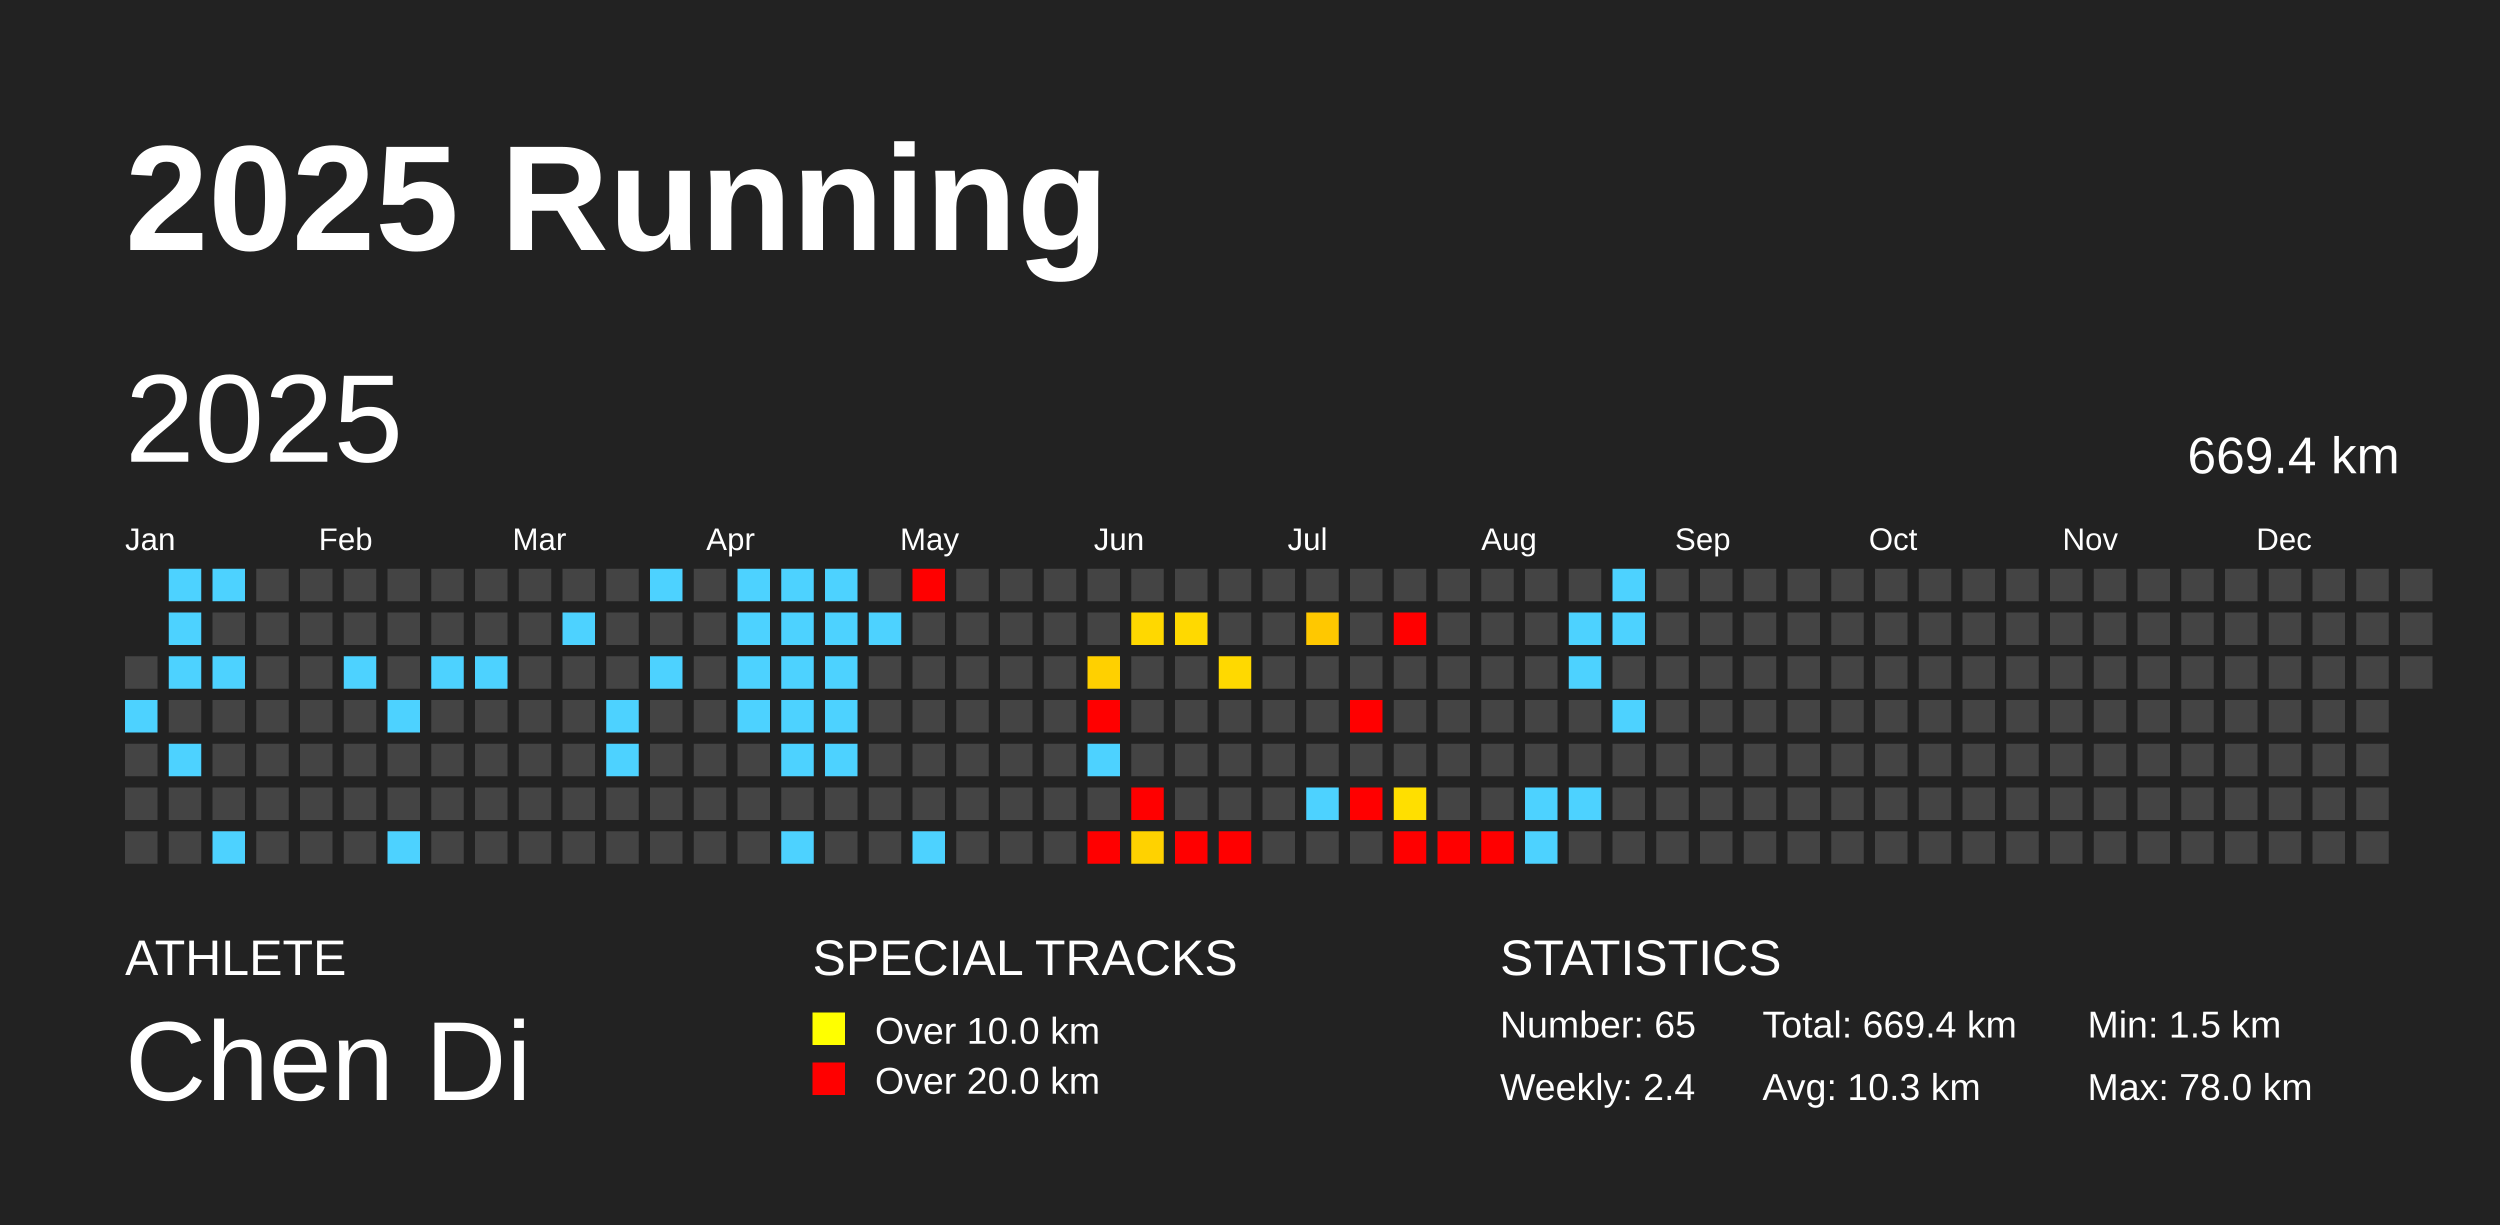
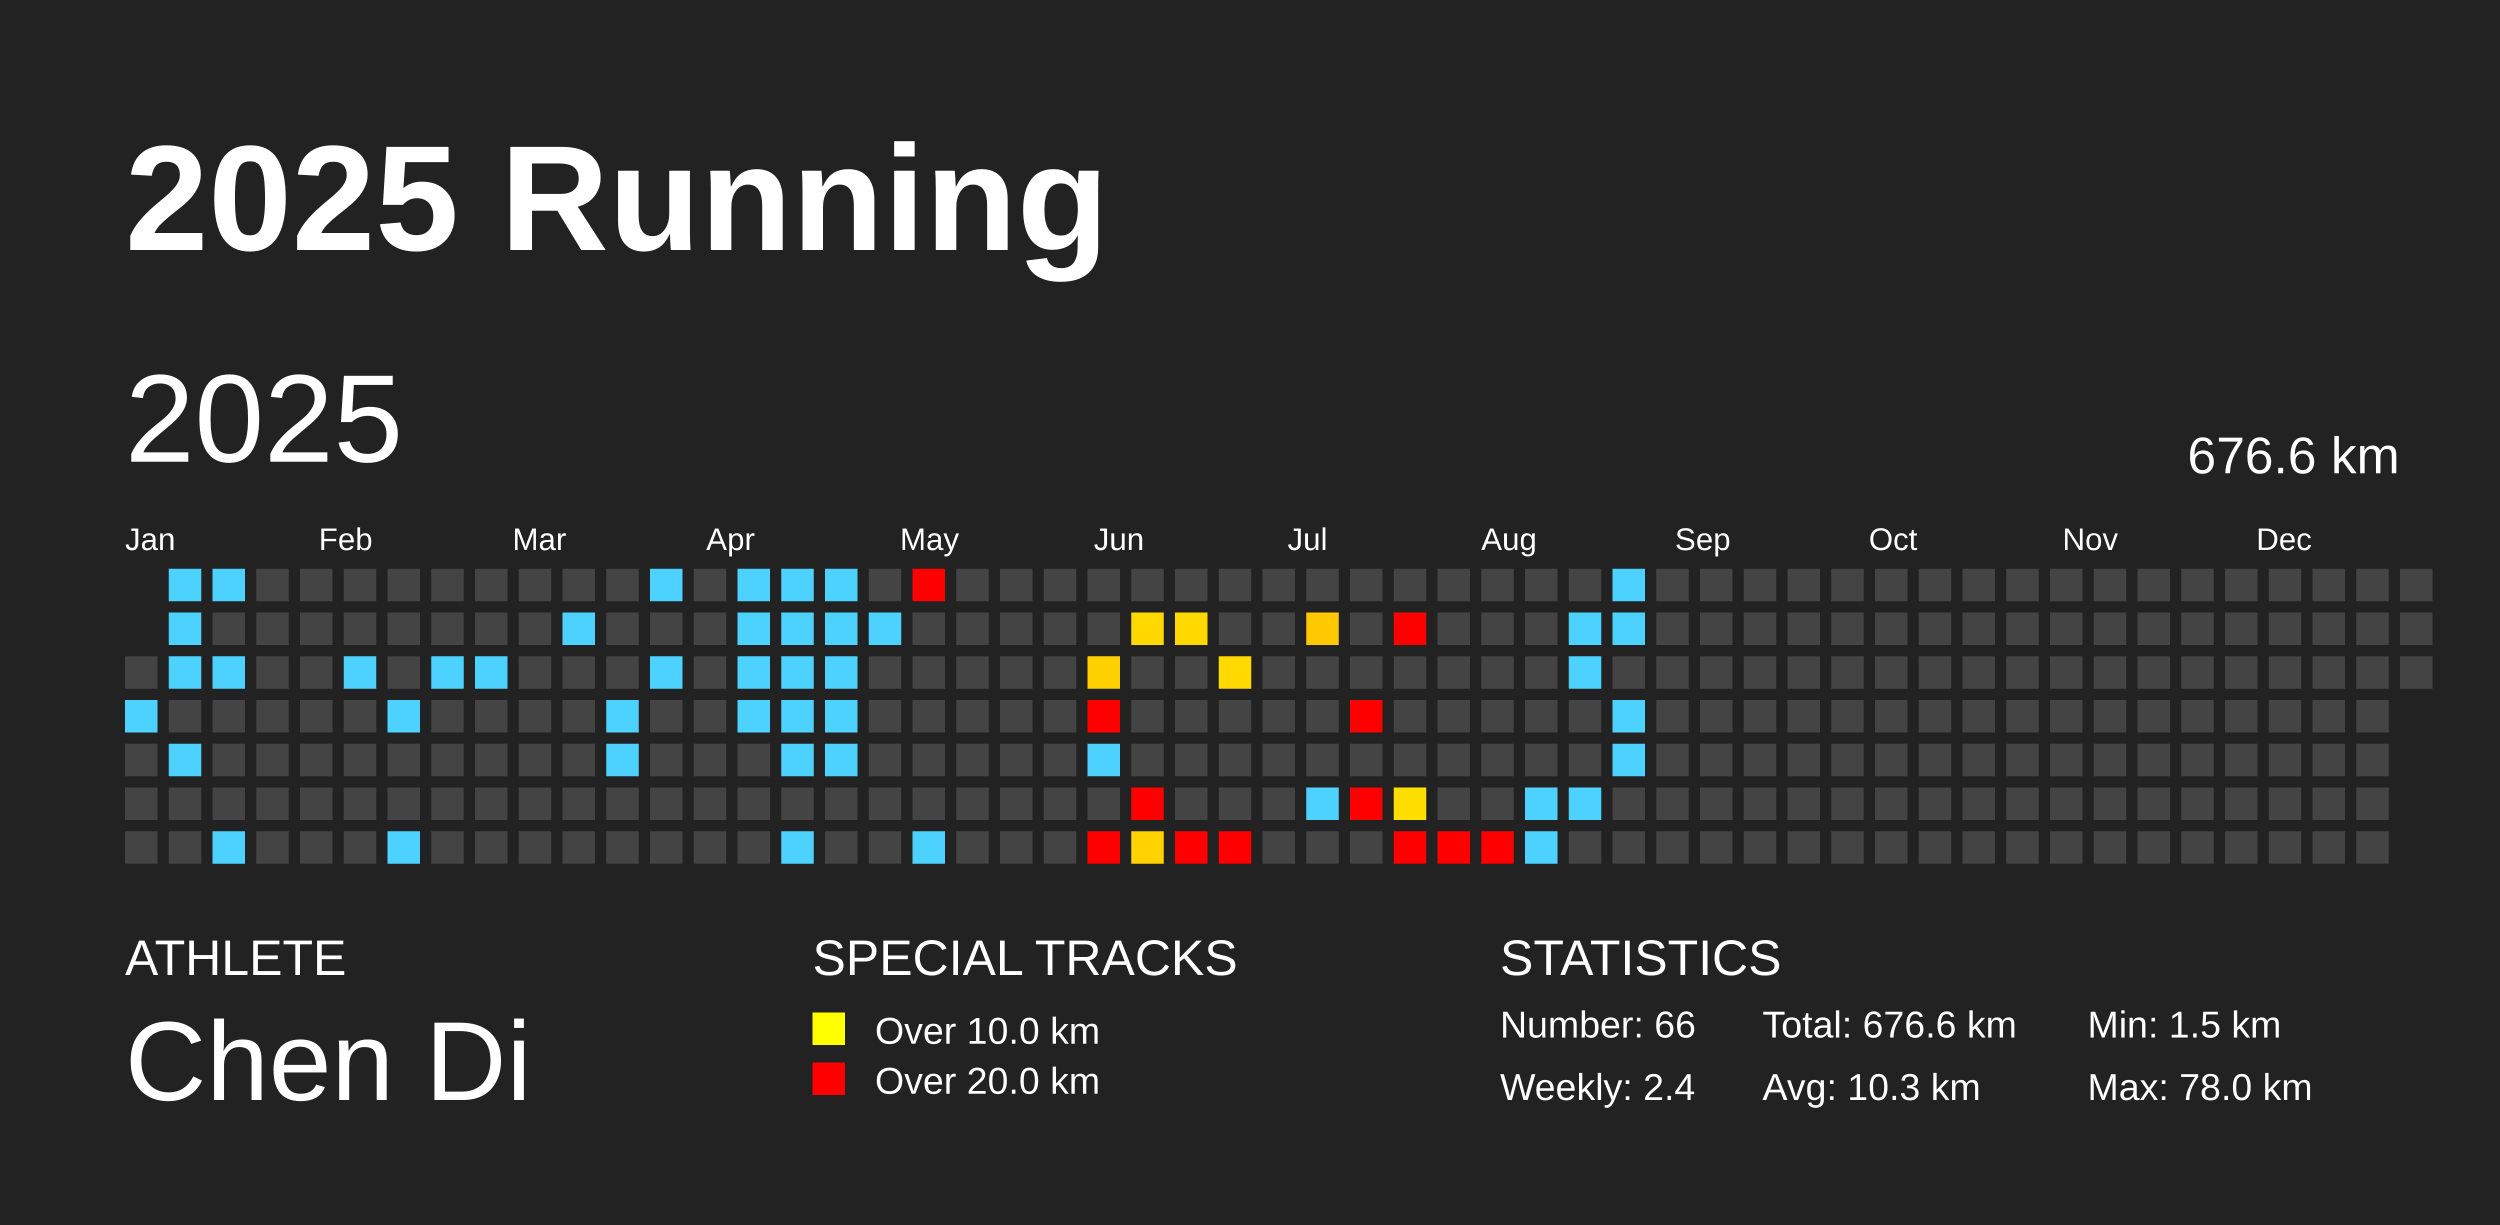
<svg xmlns="http://www.w3.org/2000/svg" baseProfile="full" height="98mm" version="1.1" viewBox="0,0,200,98" width="200mm">
  <defs />
  <rect fill="#222222" height="98" width="200" x="0" y="0" />
  <text fill="#FFFFFF" style="font-size:12px; font-family:Arial; font-weight:bold;" x="10" y="20">2025 Running</text>
  <text fill="#FFFFFF" style="font-size:4px; font-family:Arial" x="10" y="78">ATHLETE</text>
  <text fill="#FFFFFF" style="font-size:9px; font-family:Arial" x="10" y="88">Chen Di</text>
  <text fill="#FFFFFF" style="font-size:4px; font-family:Arial" x="65" y="78">SPECIAL TRACKS</text>
  <rect fill="yellow" height="2.6" width="2.6" x="65" y="81" />
  <text fill="#FFFFFF" style="font-size:3px; font-family:Arial" x="70" y="83.5">Over 10.0 km</text>
  <rect fill="red" height="2.6" width="2.6" x="65" y="85" />
  <text fill="#FFFFFF" style="font-size:3px; font-family:Arial" x="70" y="87.5">Over 20.0 km</text>
  <text fill="#FFFFFF" style="font-size:4px; font-family:Arial" x="120" y="78">STATISTICS</text>
-   <text fill="#FFFFFF" style="font-size:3px; font-family:Arial" x="120" y="83">Number: 65</text>
+   <text fill="#FFFFFF" style="font-size:3px; font-family:Arial" x="120" y="83">Number: 66</text>
  <text fill="#FFFFFF" style="font-size:3px; font-family:Arial" x="120" y="88">Weekly: 2.4</text>
-   <text fill="#FFFFFF" style="font-size:3px; font-family:Arial" x="141" y="83">Total: 669.4 km</text>
+   <text fill="#FFFFFF" style="font-size:3px; font-family:Arial" x="141" y="83">Total: 676.6 km</text>
  <text fill="#FFFFFF" style="font-size:3px; font-family:Arial" x="141" y="88">Avg: 10.3 km</text>
  <text fill="#FFFFFF" style="font-size:3px; font-family:Arial" x="167" y="83">Min: 1.5 km</text>
  <text fill="#FFFFFF" style="font-size:3px; font-family:Arial" x="167" y="88">Max: 78.0 km</text>
  <text dominant-baseline="hanging" fill="#FFFFFF" style="font-size:10.0px; font-family:Arial;" x="10" y="30">2025</text>
-   <text dominant-baseline="hanging" fill="#FFFFFF" style="font-size:4.125px; font-family:Arial;" x="175" y="35">669.4 km</text>
+   <text dominant-baseline="hanging" fill="#FFFFFF" style="font-size:4.125px; font-family:Arial;" x="175" y="35">676.6 km</text>
  <text fill="#FFFFFF" style="font-size:2.5px; font-family:Arial" x="10.0" y="44">Jan</text>
  <text fill="#FFFFFF" style="font-size:2.5px; font-family:Arial" x="25.5" y="44">Feb</text>
  <text fill="#FFFFFF" style="font-size:2.5px; font-family:Arial" x="41.0" y="44">Mar</text>
  <text fill="#FFFFFF" style="font-size:2.5px; font-family:Arial" x="56.5" y="44">Apr</text>
  <text fill="#FFFFFF" style="font-size:2.5px; font-family:Arial" x="72.0" y="44">May</text>
  <text fill="#FFFFFF" style="font-size:2.5px; font-family:Arial" x="87.5" y="44">Jun</text>
  <text fill="#FFFFFF" style="font-size:2.5px; font-family:Arial" x="103.0" y="44">Jul</text>
  <text fill="#FFFFFF" style="font-size:2.5px; font-family:Arial" x="118.5" y="44">Aug</text>
  <text fill="#FFFFFF" style="font-size:2.5px; font-family:Arial" x="134.0" y="44">Sep</text>
  <text fill="#FFFFFF" style="font-size:2.5px; font-family:Arial" x="149.5" y="44">Oct</text>
  <text fill="#FFFFFF" style="font-size:2.5px; font-family:Arial" x="165.0" y="44">Nov</text>
  <text fill="#FFFFFF" style="font-size:2.5px; font-family:Arial" x="180.5" y="44">Dec</text>
  <rect fill="#444444" height="2.6" width="2.6" x="10.0" y="52.5" />
  <rect fill="#4dd2ff" height="2.6" width="2.6" x="10.0" y="56.0" />
  <rect fill="#444444" height="2.6" width="2.6" x="10.0" y="59.5" />
  <rect fill="#444444" height="2.6" width="2.6" x="10.0" y="63.0" />
  <rect fill="#444444" height="2.6" width="2.6" x="10.0" y="66.5" />
  <rect fill="#4dd2ff" height="2.6" width="2.6" x="13.5" y="45.5" />
  <rect fill="#4dd2ff" height="2.6" width="2.6" x="13.5" y="49.0" />
  <rect fill="#4dd2ff" height="2.6" width="2.6" x="13.5" y="52.5" />
  <rect fill="#444444" height="2.6" width="2.6" x="13.5" y="56.0" />
  <rect fill="#4dd2ff" height="2.6" width="2.6" x="13.5" y="59.5" />
  <rect fill="#444444" height="2.6" width="2.6" x="13.5" y="63.0" />
  <rect fill="#444444" height="2.6" width="2.6" x="13.5" y="66.5" />
  <rect fill="#4dd2ff" height="2.6" width="2.6" x="17.0" y="45.5" />
  <rect fill="#444444" height="2.6" width="2.6" x="17.0" y="49.0" />
  <rect fill="#4dd2ff" height="2.6" width="2.6" x="17.0" y="52.5" />
  <rect fill="#444444" height="2.6" width="2.6" x="17.0" y="56.0" />
  <rect fill="#444444" height="2.6" width="2.6" x="17.0" y="59.5" />
  <rect fill="#444444" height="2.6" width="2.6" x="17.0" y="63.0" />
  <rect fill="#4dd2ff" height="2.6" width="2.6" x="17.0" y="66.5" />
  <rect fill="#444444" height="2.6" width="2.6" x="20.5" y="45.5" />
  <rect fill="#444444" height="2.6" width="2.6" x="20.5" y="49.0" />
  <rect fill="#444444" height="2.6" width="2.6" x="20.5" y="52.5" />
  <rect fill="#444444" height="2.6" width="2.6" x="20.5" y="56.0" />
  <rect fill="#444444" height="2.6" width="2.6" x="20.5" y="59.5" />
  <rect fill="#444444" height="2.6" width="2.6" x="20.5" y="63.0" />
  <rect fill="#444444" height="2.6" width="2.6" x="20.5" y="66.5" />
  <rect fill="#444444" height="2.6" width="2.6" x="24.0" y="45.5" />
  <rect fill="#444444" height="2.6" width="2.6" x="24.0" y="49.0" />
  <rect fill="#444444" height="2.6" width="2.6" x="24.0" y="52.5" />
  <rect fill="#444444" height="2.6" width="2.6" x="24.0" y="56.0" />
  <rect fill="#444444" height="2.6" width="2.6" x="24.0" y="59.5" />
  <rect fill="#444444" height="2.6" width="2.6" x="24.0" y="63.0" />
  <rect fill="#444444" height="2.6" width="2.6" x="24.0" y="66.5" />
  <rect fill="#444444" height="2.6" width="2.6" x="27.5" y="45.5" />
  <rect fill="#444444" height="2.6" width="2.6" x="27.5" y="49.0" />
  <rect fill="#4dd2ff" height="2.6" width="2.6" x="27.5" y="52.5" />
  <rect fill="#444444" height="2.6" width="2.6" x="27.5" y="56.0" />
  <rect fill="#444444" height="2.6" width="2.6" x="27.5" y="59.5" />
  <rect fill="#444444" height="2.6" width="2.6" x="27.5" y="63.0" />
  <rect fill="#444444" height="2.6" width="2.6" x="27.5" y="66.5" />
  <rect fill="#444444" height="2.6" width="2.6" x="31.0" y="45.5" />
  <rect fill="#444444" height="2.6" width="2.6" x="31.0" y="49.0" />
  <rect fill="#444444" height="2.6" width="2.6" x="31.0" y="52.5" />
  <rect fill="#4dd2ff" height="2.6" width="2.6" x="31.0" y="56.0" />
  <rect fill="#444444" height="2.6" width="2.6" x="31.0" y="59.5" />
  <rect fill="#444444" height="2.6" width="2.6" x="31.0" y="63.0" />
  <rect fill="#4dd2ff" height="2.6" width="2.6" x="31.0" y="66.5" />
  <rect fill="#444444" height="2.6" width="2.6" x="34.5" y="45.5" />
  <rect fill="#444444" height="2.6" width="2.6" x="34.5" y="49.0" />
  <rect fill="#4dd2ff" height="2.6" width="2.6" x="34.5" y="52.5" />
  <rect fill="#444444" height="2.6" width="2.6" x="34.5" y="56.0" />
  <rect fill="#444444" height="2.6" width="2.6" x="34.5" y="59.5" />
  <rect fill="#444444" height="2.6" width="2.6" x="34.5" y="63.0" />
  <rect fill="#444444" height="2.6" width="2.6" x="34.5" y="66.5" />
  <rect fill="#444444" height="2.6" width="2.6" x="38.0" y="45.5" />
  <rect fill="#444444" height="2.6" width="2.6" x="38.0" y="49.0" />
  <rect fill="#4dd2ff" height="2.6" width="2.6" x="38.0" y="52.5" />
  <rect fill="#444444" height="2.6" width="2.6" x="38.0" y="56.0" />
  <rect fill="#444444" height="2.6" width="2.6" x="38.0" y="59.5" />
  <rect fill="#444444" height="2.6" width="2.6" x="38.0" y="63.0" />
  <rect fill="#444444" height="2.6" width="2.6" x="38.0" y="66.5" />
  <rect fill="#444444" height="2.6" width="2.6" x="41.5" y="45.5" />
  <rect fill="#444444" height="2.6" width="2.6" x="41.5" y="49.0" />
  <rect fill="#444444" height="2.6" width="2.6" x="41.5" y="52.5" />
  <rect fill="#444444" height="2.6" width="2.6" x="41.5" y="56.0" />
  <rect fill="#444444" height="2.6" width="2.6" x="41.5" y="59.5" />
  <rect fill="#444444" height="2.6" width="2.6" x="41.5" y="63.0" />
  <rect fill="#444444" height="2.6" width="2.6" x="41.5" y="66.5" />
  <rect fill="#444444" height="2.6" width="2.6" x="45.0" y="45.5" />
  <rect fill="#4dd2ff" height="2.6" width="2.6" x="45.0" y="49.0" />
  <rect fill="#444444" height="2.6" width="2.6" x="45.0" y="52.5" />
  <rect fill="#444444" height="2.6" width="2.6" x="45.0" y="56.0" />
  <rect fill="#444444" height="2.6" width="2.6" x="45.0" y="59.5" />
  <rect fill="#444444" height="2.6" width="2.6" x="45.0" y="63.0" />
  <rect fill="#444444" height="2.6" width="2.6" x="45.0" y="66.5" />
  <rect fill="#444444" height="2.6" width="2.6" x="48.5" y="45.5" />
  <rect fill="#444444" height="2.6" width="2.6" x="48.5" y="49.0" />
  <rect fill="#444444" height="2.6" width="2.6" x="48.5" y="52.5" />
  <rect fill="#4dd2ff" height="2.6" width="2.6" x="48.5" y="56.0" />
  <rect fill="#4dd2ff" height="2.6" width="2.6" x="48.5" y="59.5" />
  <rect fill="#444444" height="2.6" width="2.6" x="48.5" y="63.0" />
  <rect fill="#444444" height="2.6" width="2.6" x="48.5" y="66.5" />
  <rect fill="#4dd2ff" height="2.6" width="2.6" x="52.0" y="45.5" />
  <rect fill="#444444" height="2.6" width="2.6" x="52.0" y="49.0" />
  <rect fill="#4dd2ff" height="2.6" width="2.6" x="52.0" y="52.5" />
  <rect fill="#444444" height="2.6" width="2.6" x="52.0" y="56.0" />
  <rect fill="#444444" height="2.6" width="2.6" x="52.0" y="59.5" />
  <rect fill="#444444" height="2.6" width="2.6" x="52.0" y="63.0" />
  <rect fill="#444444" height="2.6" width="2.6" x="52.0" y="66.5" />
  <rect fill="#444444" height="2.6" width="2.6" x="55.5" y="45.5" />
  <rect fill="#444444" height="2.6" width="2.6" x="55.5" y="49.0" />
  <rect fill="#444444" height="2.6" width="2.6" x="55.5" y="52.5" />
  <rect fill="#444444" height="2.6" width="2.6" x="55.5" y="56.0" />
  <rect fill="#444444" height="2.6" width="2.6" x="55.5" y="59.5" />
  <rect fill="#444444" height="2.6" width="2.6" x="55.5" y="63.0" />
  <rect fill="#444444" height="2.6" width="2.6" x="55.5" y="66.5" />
  <rect fill="#4dd2ff" height="2.6" width="2.6" x="59.0" y="45.5" />
  <rect fill="#4dd2ff" height="2.6" width="2.6" x="59.0" y="49.0" />
  <rect fill="#4dd2ff" height="2.6" width="2.6" x="59.0" y="52.5" />
  <rect fill="#4dd2ff" height="2.6" width="2.6" x="59.0" y="56.0" />
  <rect fill="#444444" height="2.6" width="2.6" x="59.0" y="59.5" />
  <rect fill="#444444" height="2.6" width="2.6" x="59.0" y="63.0" />
  <rect fill="#444444" height="2.6" width="2.6" x="59.0" y="66.5" />
  <rect fill="#4dd2ff" height="2.6" width="2.6" x="62.5" y="45.5" />
  <rect fill="#4dd2ff" height="2.6" width="2.6" x="62.5" y="49.0" />
  <rect fill="#4dd2ff" height="2.6" width="2.6" x="62.5" y="52.5" />
  <rect fill="#4dd2ff" height="2.6" width="2.6" x="62.5" y="56.0" />
  <rect fill="#4dd2ff" height="2.6" width="2.6" x="62.5" y="59.5" />
  <rect fill="#444444" height="2.6" width="2.6" x="62.5" y="63.0" />
  <rect fill="#4dd2ff" height="2.6" width="2.6" x="62.5" y="66.5" />
  <rect fill="#4dd2ff" height="2.6" width="2.6" x="66.0" y="45.5" />
  <rect fill="#4dd2ff" height="2.6" width="2.6" x="66.0" y="49.0" />
  <rect fill="#4dd2ff" height="2.6" width="2.6" x="66.0" y="52.5" />
  <rect fill="#4dd2ff" height="2.6" width="2.6" x="66.0" y="56.0" />
  <rect fill="#4dd2ff" height="2.6" width="2.6" x="66.0" y="59.5" />
  <rect fill="#444444" height="2.6" width="2.6" x="66.0" y="63.0" />
  <rect fill="#444444" height="2.6" width="2.6" x="66.0" y="66.5" />
  <rect fill="#444444" height="2.6" width="2.6" x="69.5" y="45.5" />
  <rect fill="#4dd2ff" height="2.6" width="2.6" x="69.5" y="49.0" />
  <rect fill="#444444" height="2.6" width="2.6" x="69.5" y="52.5" />
  <rect fill="#444444" height="2.6" width="2.6" x="69.5" y="56.0" />
  <rect fill="#444444" height="2.6" width="2.6" x="69.5" y="59.5" />
  <rect fill="#444444" height="2.6" width="2.6" x="69.5" y="63.0" />
  <rect fill="#444444" height="2.6" width="2.6" x="69.5" y="66.5" />
  <rect fill="red" height="2.6" width="2.6" x="73.0" y="45.5" />
  <rect fill="#444444" height="2.6" width="2.6" x="73.0" y="49.0" />
  <rect fill="#444444" height="2.6" width="2.6" x="73.0" y="52.5" />
  <rect fill="#444444" height="2.6" width="2.6" x="73.0" y="56.0" />
  <rect fill="#444444" height="2.6" width="2.6" x="73.0" y="59.5" />
  <rect fill="#444444" height="2.6" width="2.6" x="73.0" y="63.0" />
  <rect fill="#4dd2ff" height="2.6" width="2.6" x="73.0" y="66.5" />
  <rect fill="#444444" height="2.6" width="2.6" x="76.5" y="45.5" />
  <rect fill="#444444" height="2.6" width="2.6" x="76.5" y="49.0" />
  <rect fill="#444444" height="2.6" width="2.6" x="76.5" y="52.5" />
  <rect fill="#444444" height="2.6" width="2.6" x="76.5" y="56.0" />
  <rect fill="#444444" height="2.6" width="2.6" x="76.5" y="59.5" />
  <rect fill="#444444" height="2.6" width="2.6" x="76.5" y="63.0" />
  <rect fill="#444444" height="2.6" width="2.6" x="76.5" y="66.5" />
  <rect fill="#444444" height="2.6" width="2.6" x="80.0" y="45.5" />
  <rect fill="#444444" height="2.6" width="2.6" x="80.0" y="49.0" />
  <rect fill="#444444" height="2.6" width="2.6" x="80.0" y="52.5" />
  <rect fill="#444444" height="2.6" width="2.6" x="80.0" y="56.0" />
  <rect fill="#444444" height="2.6" width="2.6" x="80.0" y="59.5" />
  <rect fill="#444444" height="2.6" width="2.6" x="80.0" y="63.0" />
  <rect fill="#444444" height="2.6" width="2.6" x="80.0" y="66.5" />
  <rect fill="#444444" height="2.6" width="2.6" x="83.5" y="45.5" />
  <rect fill="#444444" height="2.6" width="2.6" x="83.5" y="49.0" />
  <rect fill="#444444" height="2.6" width="2.6" x="83.5" y="52.5" />
  <rect fill="#444444" height="2.6" width="2.6" x="83.5" y="56.0" />
  <rect fill="#444444" height="2.6" width="2.6" x="83.5" y="59.5" />
  <rect fill="#444444" height="2.6" width="2.6" x="83.5" y="63.0" />
  <rect fill="#444444" height="2.6" width="2.6" x="83.5" y="66.5" />
  <rect fill="#444444" height="2.6" width="2.6" x="87.0" y="45.5" />
  <rect fill="#444444" height="2.6" width="2.6" x="87.0" y="49.0" />
  <rect fill="#ffd000" height="2.6" width="2.6" x="87.0" y="52.5" />
  <rect fill="red" height="2.6" width="2.6" x="87.0" y="56.0" />
  <rect fill="#4dd2ff" height="2.6" width="2.6" x="87.0" y="59.5" />
  <rect fill="#444444" height="2.6" width="2.6" x="87.0" y="63.0" />
  <rect fill="red" height="2.6" width="2.6" x="87.0" y="66.5" />
  <rect fill="#444444" height="2.6" width="2.6" x="90.5" y="45.5" />
  <rect fill="#ffd800" height="2.6" width="2.6" x="90.5" y="49.0" />
  <rect fill="#444444" height="2.6" width="2.6" x="90.5" y="52.5" />
  <rect fill="#444444" height="2.6" width="2.6" x="90.5" y="56.0" />
  <rect fill="#444444" height="2.6" width="2.6" x="90.5" y="59.5" />
  <rect fill="red" height="2.6" width="2.6" x="90.5" y="63.0" />
  <rect fill="#ffd200" height="2.6" width="2.6" x="90.5" y="66.5" />
  <rect fill="#444444" height="2.6" width="2.6" x="94.0" y="45.5" />
  <rect fill="#ffd900" height="2.6" width="2.6" x="94.0" y="49.0" />
  <rect fill="#444444" height="2.6" width="2.6" x="94.0" y="52.5" />
  <rect fill="#444444" height="2.6" width="2.6" x="94.0" y="56.0" />
  <rect fill="#444444" height="2.6" width="2.6" x="94.0" y="59.5" />
  <rect fill="#444444" height="2.6" width="2.6" x="94.0" y="63.0" />
  <rect fill="red" height="2.6" width="2.6" x="94.0" y="66.5" />
  <rect fill="#444444" height="2.6" width="2.6" x="97.5" y="45.5" />
  <rect fill="#444444" height="2.6" width="2.6" x="97.5" y="49.0" />
  <rect fill="#ffd900" height="2.6" width="2.6" x="97.5" y="52.5" />
  <rect fill="#444444" height="2.6" width="2.6" x="97.5" y="56.0" />
  <rect fill="#444444" height="2.6" width="2.6" x="97.5" y="59.5" />
  <rect fill="#444444" height="2.6" width="2.6" x="97.5" y="63.0" />
  <rect fill="red" height="2.6" width="2.6" x="97.5" y="66.5" />
  <rect fill="#444444" height="2.6" width="2.6" x="101.0" y="45.5" />
  <rect fill="#444444" height="2.6" width="2.6" x="101.0" y="49.0" />
  <rect fill="#444444" height="2.6" width="2.6" x="101.0" y="52.5" />
  <rect fill="#444444" height="2.6" width="2.6" x="101.0" y="56.0" />
  <rect fill="#444444" height="2.6" width="2.6" x="101.0" y="59.5" />
  <rect fill="#444444" height="2.6" width="2.6" x="101.0" y="63.0" />
  <rect fill="#444444" height="2.6" width="2.6" x="101.0" y="66.5" />
  <rect fill="#444444" height="2.6" width="2.6" x="104.5" y="45.5" />
  <rect fill="#ffc800" height="2.6" width="2.6" x="104.5" y="49.0" />
  <rect fill="#444444" height="2.6" width="2.6" x="104.5" y="52.5" />
  <rect fill="#444444" height="2.6" width="2.6" x="104.5" y="56.0" />
  <rect fill="#444444" height="2.6" width="2.6" x="104.5" y="59.5" />
  <rect fill="#4dd2ff" height="2.6" width="2.6" x="104.5" y="63.0" />
  <rect fill="#444444" height="2.6" width="2.6" x="104.5" y="66.5" />
  <rect fill="#444444" height="2.6" width="2.6" x="108.0" y="45.5" />
  <rect fill="#444444" height="2.6" width="2.6" x="108.0" y="49.0" />
  <rect fill="#444444" height="2.6" width="2.6" x="108.0" y="52.5" />
  <rect fill="red" height="2.6" width="2.6" x="108.0" y="56.0" />
  <rect fill="#444444" height="2.6" width="2.6" x="108.0" y="59.5" />
  <rect fill="red" height="2.6" width="2.6" x="108.0" y="63.0" />
  <rect fill="#444444" height="2.6" width="2.6" x="108.0" y="66.5" />
  <rect fill="#444444" height="2.6" width="2.6" x="111.5" y="45.5" />
  <rect fill="red" height="2.6" width="2.6" x="111.5" y="49.0" />
  <rect fill="#444444" height="2.6" width="2.6" x="111.5" y="52.5" />
  <rect fill="#444444" height="2.6" width="2.6" x="111.5" y="56.0" />
  <rect fill="#444444" height="2.6" width="2.6" x="111.5" y="59.5" />
  <rect fill="#ffdf00" height="2.6" width="2.6" x="111.5" y="63.0" />
  <rect fill="red" height="2.6" width="2.6" x="111.5" y="66.5" />
  <rect fill="#444444" height="2.6" width="2.6" x="115.0" y="45.5" />
  <rect fill="#444444" height="2.6" width="2.6" x="115.0" y="49.0" />
  <rect fill="#444444" height="2.6" width="2.6" x="115.0" y="52.5" />
  <rect fill="#444444" height="2.6" width="2.6" x="115.0" y="56.0" />
  <rect fill="#444444" height="2.6" width="2.6" x="115.0" y="59.5" />
  <rect fill="#444444" height="2.6" width="2.6" x="115.0" y="63.0" />
  <rect fill="red" height="2.6" width="2.6" x="115.0" y="66.5" />
  <rect fill="#444444" height="2.6" width="2.6" x="118.5" y="45.5" />
  <rect fill="#444444" height="2.6" width="2.6" x="118.5" y="49.0" />
  <rect fill="#444444" height="2.6" width="2.6" x="118.5" y="52.5" />
  <rect fill="#444444" height="2.6" width="2.6" x="118.5" y="56.0" />
  <rect fill="#444444" height="2.6" width="2.6" x="118.5" y="59.5" />
  <rect fill="#444444" height="2.6" width="2.6" x="118.5" y="63.0" />
  <rect fill="red" height="2.6" width="2.6" x="118.5" y="66.5" />
  <rect fill="#444444" height="2.6" width="2.6" x="122.0" y="45.5" />
  <rect fill="#444444" height="2.6" width="2.6" x="122.0" y="49.0" />
  <rect fill="#444444" height="2.6" width="2.6" x="122.0" y="52.5" />
  <rect fill="#444444" height="2.6" width="2.6" x="122.0" y="56.0" />
  <rect fill="#444444" height="2.6" width="2.6" x="122.0" y="59.5" />
  <rect fill="#4dd2ff" height="2.6" width="2.6" x="122.0" y="63.0" />
  <rect fill="#4dd2ff" height="2.6" width="2.6" x="122.0" y="66.5" />
  <rect fill="#444444" height="2.6" width="2.6" x="125.5" y="45.5" />
  <rect fill="#4dd2ff" height="2.6" width="2.6" x="125.5" y="49.0" />
  <rect fill="#4dd2ff" height="2.6" width="2.6" x="125.5" y="52.5" />
  <rect fill="#444444" height="2.6" width="2.6" x="125.5" y="56.0" />
  <rect fill="#444444" height="2.6" width="2.6" x="125.5" y="59.5" />
  <rect fill="#4dd2ff" height="2.6" width="2.6" x="125.5" y="63.0" />
  <rect fill="#444444" height="2.6" width="2.6" x="125.5" y="66.5" />
  <rect fill="#4dd2ff" height="2.6" width="2.6" x="129.0" y="45.5" />
  <rect fill="#4dd2ff" height="2.6" width="2.6" x="129.0" y="49.0" />
  <rect fill="#444444" height="2.6" width="2.6" x="129.0" y="52.5" />
  <rect fill="#4dd2ff" height="2.6" width="2.6" x="129.0" y="56.0" />
-   <rect fill="#444444" height="2.6" width="2.6" x="129.0" y="59.5" />
+   <rect fill="#4dd2ff" height="2.6" width="2.6" x="129.0" y="59.5" />
  <rect fill="#444444" height="2.6" width="2.6" x="129.0" y="63.0" />
  <rect fill="#444444" height="2.6" width="2.6" x="129.0" y="66.5" />
  <rect fill="#444444" height="2.6" width="2.6" x="132.5" y="45.5" />
  <rect fill="#444444" height="2.6" width="2.6" x="132.5" y="49.0" />
  <rect fill="#444444" height="2.6" width="2.6" x="132.5" y="52.5" />
  <rect fill="#444444" height="2.6" width="2.6" x="132.5" y="56.0" />
  <rect fill="#444444" height="2.6" width="2.6" x="132.5" y="59.5" />
  <rect fill="#444444" height="2.6" width="2.6" x="132.5" y="63.0" />
  <rect fill="#444444" height="2.6" width="2.6" x="132.5" y="66.5" />
  <rect fill="#444444" height="2.6" width="2.6" x="136.0" y="45.5" />
  <rect fill="#444444" height="2.6" width="2.6" x="136.0" y="49.0" />
  <rect fill="#444444" height="2.6" width="2.6" x="136.0" y="52.5" />
  <rect fill="#444444" height="2.6" width="2.6" x="136.0" y="56.0" />
  <rect fill="#444444" height="2.6" width="2.6" x="136.0" y="59.5" />
  <rect fill="#444444" height="2.6" width="2.6" x="136.0" y="63.0" />
  <rect fill="#444444" height="2.6" width="2.6" x="136.0" y="66.5" />
  <rect fill="#444444" height="2.6" width="2.6" x="139.5" y="45.5" />
  <rect fill="#444444" height="2.6" width="2.6" x="139.5" y="49.0" />
  <rect fill="#444444" height="2.6" width="2.6" x="139.5" y="52.5" />
  <rect fill="#444444" height="2.6" width="2.6" x="139.5" y="56.0" />
  <rect fill="#444444" height="2.6" width="2.6" x="139.5" y="59.5" />
  <rect fill="#444444" height="2.6" width="2.6" x="139.5" y="63.0" />
  <rect fill="#444444" height="2.6" width="2.6" x="139.5" y="66.5" />
  <rect fill="#444444" height="2.6" width="2.6" x="143.0" y="45.5" />
  <rect fill="#444444" height="2.6" width="2.6" x="143.0" y="49.0" />
  <rect fill="#444444" height="2.6" width="2.6" x="143.0" y="52.5" />
  <rect fill="#444444" height="2.6" width="2.6" x="143.0" y="56.0" />
  <rect fill="#444444" height="2.6" width="2.6" x="143.0" y="59.5" />
  <rect fill="#444444" height="2.6" width="2.6" x="143.0" y="63.0" />
  <rect fill="#444444" height="2.6" width="2.6" x="143.0" y="66.5" />
  <rect fill="#444444" height="2.6" width="2.6" x="146.5" y="45.5" />
  <rect fill="#444444" height="2.6" width="2.6" x="146.5" y="49.0" />
  <rect fill="#444444" height="2.6" width="2.6" x="146.5" y="52.5" />
  <rect fill="#444444" height="2.6" width="2.6" x="146.5" y="56.0" />
  <rect fill="#444444" height="2.6" width="2.6" x="146.5" y="59.5" />
  <rect fill="#444444" height="2.6" width="2.6" x="146.5" y="63.0" />
  <rect fill="#444444" height="2.6" width="2.6" x="146.5" y="66.5" />
  <rect fill="#444444" height="2.6" width="2.6" x="150.0" y="45.5" />
  <rect fill="#444444" height="2.6" width="2.6" x="150.0" y="49.0" />
  <rect fill="#444444" height="2.6" width="2.6" x="150.0" y="52.5" />
  <rect fill="#444444" height="2.6" width="2.6" x="150.0" y="56.0" />
  <rect fill="#444444" height="2.6" width="2.6" x="150.0" y="59.5" />
  <rect fill="#444444" height="2.6" width="2.6" x="150.0" y="63.0" />
  <rect fill="#444444" height="2.6" width="2.6" x="150.0" y="66.5" />
  <rect fill="#444444" height="2.6" width="2.6" x="153.5" y="45.5" />
  <rect fill="#444444" height="2.6" width="2.6" x="153.5" y="49.0" />
  <rect fill="#444444" height="2.6" width="2.6" x="153.5" y="52.5" />
  <rect fill="#444444" height="2.6" width="2.6" x="153.5" y="56.0" />
  <rect fill="#444444" height="2.6" width="2.6" x="153.5" y="59.5" />
  <rect fill="#444444" height="2.6" width="2.6" x="153.5" y="63.0" />
  <rect fill="#444444" height="2.6" width="2.6" x="153.5" y="66.5" />
  <rect fill="#444444" height="2.6" width="2.6" x="157.0" y="45.5" />
  <rect fill="#444444" height="2.6" width="2.6" x="157.0" y="49.0" />
  <rect fill="#444444" height="2.6" width="2.6" x="157.0" y="52.5" />
  <rect fill="#444444" height="2.6" width="2.6" x="157.0" y="56.0" />
  <rect fill="#444444" height="2.6" width="2.6" x="157.0" y="59.5" />
  <rect fill="#444444" height="2.6" width="2.6" x="157.0" y="63.0" />
  <rect fill="#444444" height="2.6" width="2.6" x="157.0" y="66.5" />
  <rect fill="#444444" height="2.6" width="2.6" x="160.5" y="45.5" />
  <rect fill="#444444" height="2.6" width="2.6" x="160.5" y="49.0" />
  <rect fill="#444444" height="2.6" width="2.6" x="160.5" y="52.5" />
  <rect fill="#444444" height="2.6" width="2.6" x="160.5" y="56.0" />
  <rect fill="#444444" height="2.6" width="2.6" x="160.5" y="59.5" />
  <rect fill="#444444" height="2.6" width="2.6" x="160.5" y="63.0" />
  <rect fill="#444444" height="2.6" width="2.6" x="160.5" y="66.5" />
  <rect fill="#444444" height="2.6" width="2.6" x="164.0" y="45.5" />
  <rect fill="#444444" height="2.6" width="2.6" x="164.0" y="49.0" />
  <rect fill="#444444" height="2.6" width="2.6" x="164.0" y="52.5" />
  <rect fill="#444444" height="2.6" width="2.6" x="164.0" y="56.0" />
  <rect fill="#444444" height="2.6" width="2.6" x="164.0" y="59.5" />
  <rect fill="#444444" height="2.6" width="2.6" x="164.0" y="63.0" />
  <rect fill="#444444" height="2.6" width="2.6" x="164.0" y="66.5" />
  <rect fill="#444444" height="2.6" width="2.6" x="167.5" y="45.5" />
  <rect fill="#444444" height="2.6" width="2.6" x="167.5" y="49.0" />
  <rect fill="#444444" height="2.6" width="2.6" x="167.5" y="52.5" />
  <rect fill="#444444" height="2.6" width="2.6" x="167.5" y="56.0" />
  <rect fill="#444444" height="2.6" width="2.6" x="167.5" y="59.5" />
  <rect fill="#444444" height="2.6" width="2.6" x="167.5" y="63.0" />
  <rect fill="#444444" height="2.6" width="2.6" x="167.5" y="66.5" />
  <rect fill="#444444" height="2.6" width="2.6" x="171.0" y="45.5" />
  <rect fill="#444444" height="2.6" width="2.6" x="171.0" y="49.0" />
  <rect fill="#444444" height="2.6" width="2.6" x="171.0" y="52.5" />
  <rect fill="#444444" height="2.6" width="2.6" x="171.0" y="56.0" />
  <rect fill="#444444" height="2.6" width="2.6" x="171.0" y="59.5" />
  <rect fill="#444444" height="2.6" width="2.6" x="171.0" y="63.0" />
  <rect fill="#444444" height="2.6" width="2.6" x="171.0" y="66.5" />
  <rect fill="#444444" height="2.6" width="2.6" x="174.5" y="45.5" />
  <rect fill="#444444" height="2.6" width="2.6" x="174.5" y="49.0" />
  <rect fill="#444444" height="2.6" width="2.6" x="174.5" y="52.5" />
  <rect fill="#444444" height="2.6" width="2.6" x="174.5" y="56.0" />
  <rect fill="#444444" height="2.6" width="2.6" x="174.5" y="59.5" />
  <rect fill="#444444" height="2.6" width="2.6" x="174.5" y="63.0" />
  <rect fill="#444444" height="2.6" width="2.6" x="174.5" y="66.5" />
  <rect fill="#444444" height="2.6" width="2.6" x="178.0" y="45.5" />
  <rect fill="#444444" height="2.6" width="2.6" x="178.0" y="49.0" />
  <rect fill="#444444" height="2.6" width="2.6" x="178.0" y="52.5" />
  <rect fill="#444444" height="2.6" width="2.6" x="178.0" y="56.0" />
  <rect fill="#444444" height="2.6" width="2.6" x="178.0" y="59.5" />
  <rect fill="#444444" height="2.6" width="2.6" x="178.0" y="63.0" />
  <rect fill="#444444" height="2.6" width="2.6" x="178.0" y="66.5" />
  <rect fill="#444444" height="2.6" width="2.6" x="181.5" y="45.5" />
  <rect fill="#444444" height="2.6" width="2.6" x="181.5" y="49.0" />
  <rect fill="#444444" height="2.6" width="2.6" x="181.5" y="52.5" />
  <rect fill="#444444" height="2.6" width="2.6" x="181.5" y="56.0" />
  <rect fill="#444444" height="2.6" width="2.6" x="181.5" y="59.5" />
  <rect fill="#444444" height="2.6" width="2.6" x="181.5" y="63.0" />
  <rect fill="#444444" height="2.6" width="2.6" x="181.5" y="66.5" />
  <rect fill="#444444" height="2.6" width="2.6" x="185.0" y="45.5" />
  <rect fill="#444444" height="2.6" width="2.6" x="185.0" y="49.0" />
  <rect fill="#444444" height="2.6" width="2.6" x="185.0" y="52.5" />
  <rect fill="#444444" height="2.6" width="2.6" x="185.0" y="56.0" />
  <rect fill="#444444" height="2.6" width="2.6" x="185.0" y="59.5" />
  <rect fill="#444444" height="2.6" width="2.6" x="185.0" y="63.0" />
  <rect fill="#444444" height="2.6" width="2.6" x="185.0" y="66.5" />
  <rect fill="#444444" height="2.6" width="2.6" x="188.5" y="45.5" />
  <rect fill="#444444" height="2.6" width="2.6" x="188.5" y="49.0" />
  <rect fill="#444444" height="2.6" width="2.6" x="188.5" y="52.5" />
  <rect fill="#444444" height="2.6" width="2.6" x="188.5" y="56.0" />
  <rect fill="#444444" height="2.6" width="2.6" x="188.5" y="59.5" />
  <rect fill="#444444" height="2.6" width="2.6" x="188.5" y="63.0" />
  <rect fill="#444444" height="2.6" width="2.6" x="188.5" y="66.5" />
  <rect fill="#444444" height="2.6" width="2.6" x="192.0" y="45.5" />
  <rect fill="#444444" height="2.6" width="2.6" x="192.0" y="49.0" />
  <rect fill="#444444" height="2.6" width="2.6" x="192.0" y="52.5" />
</svg>
